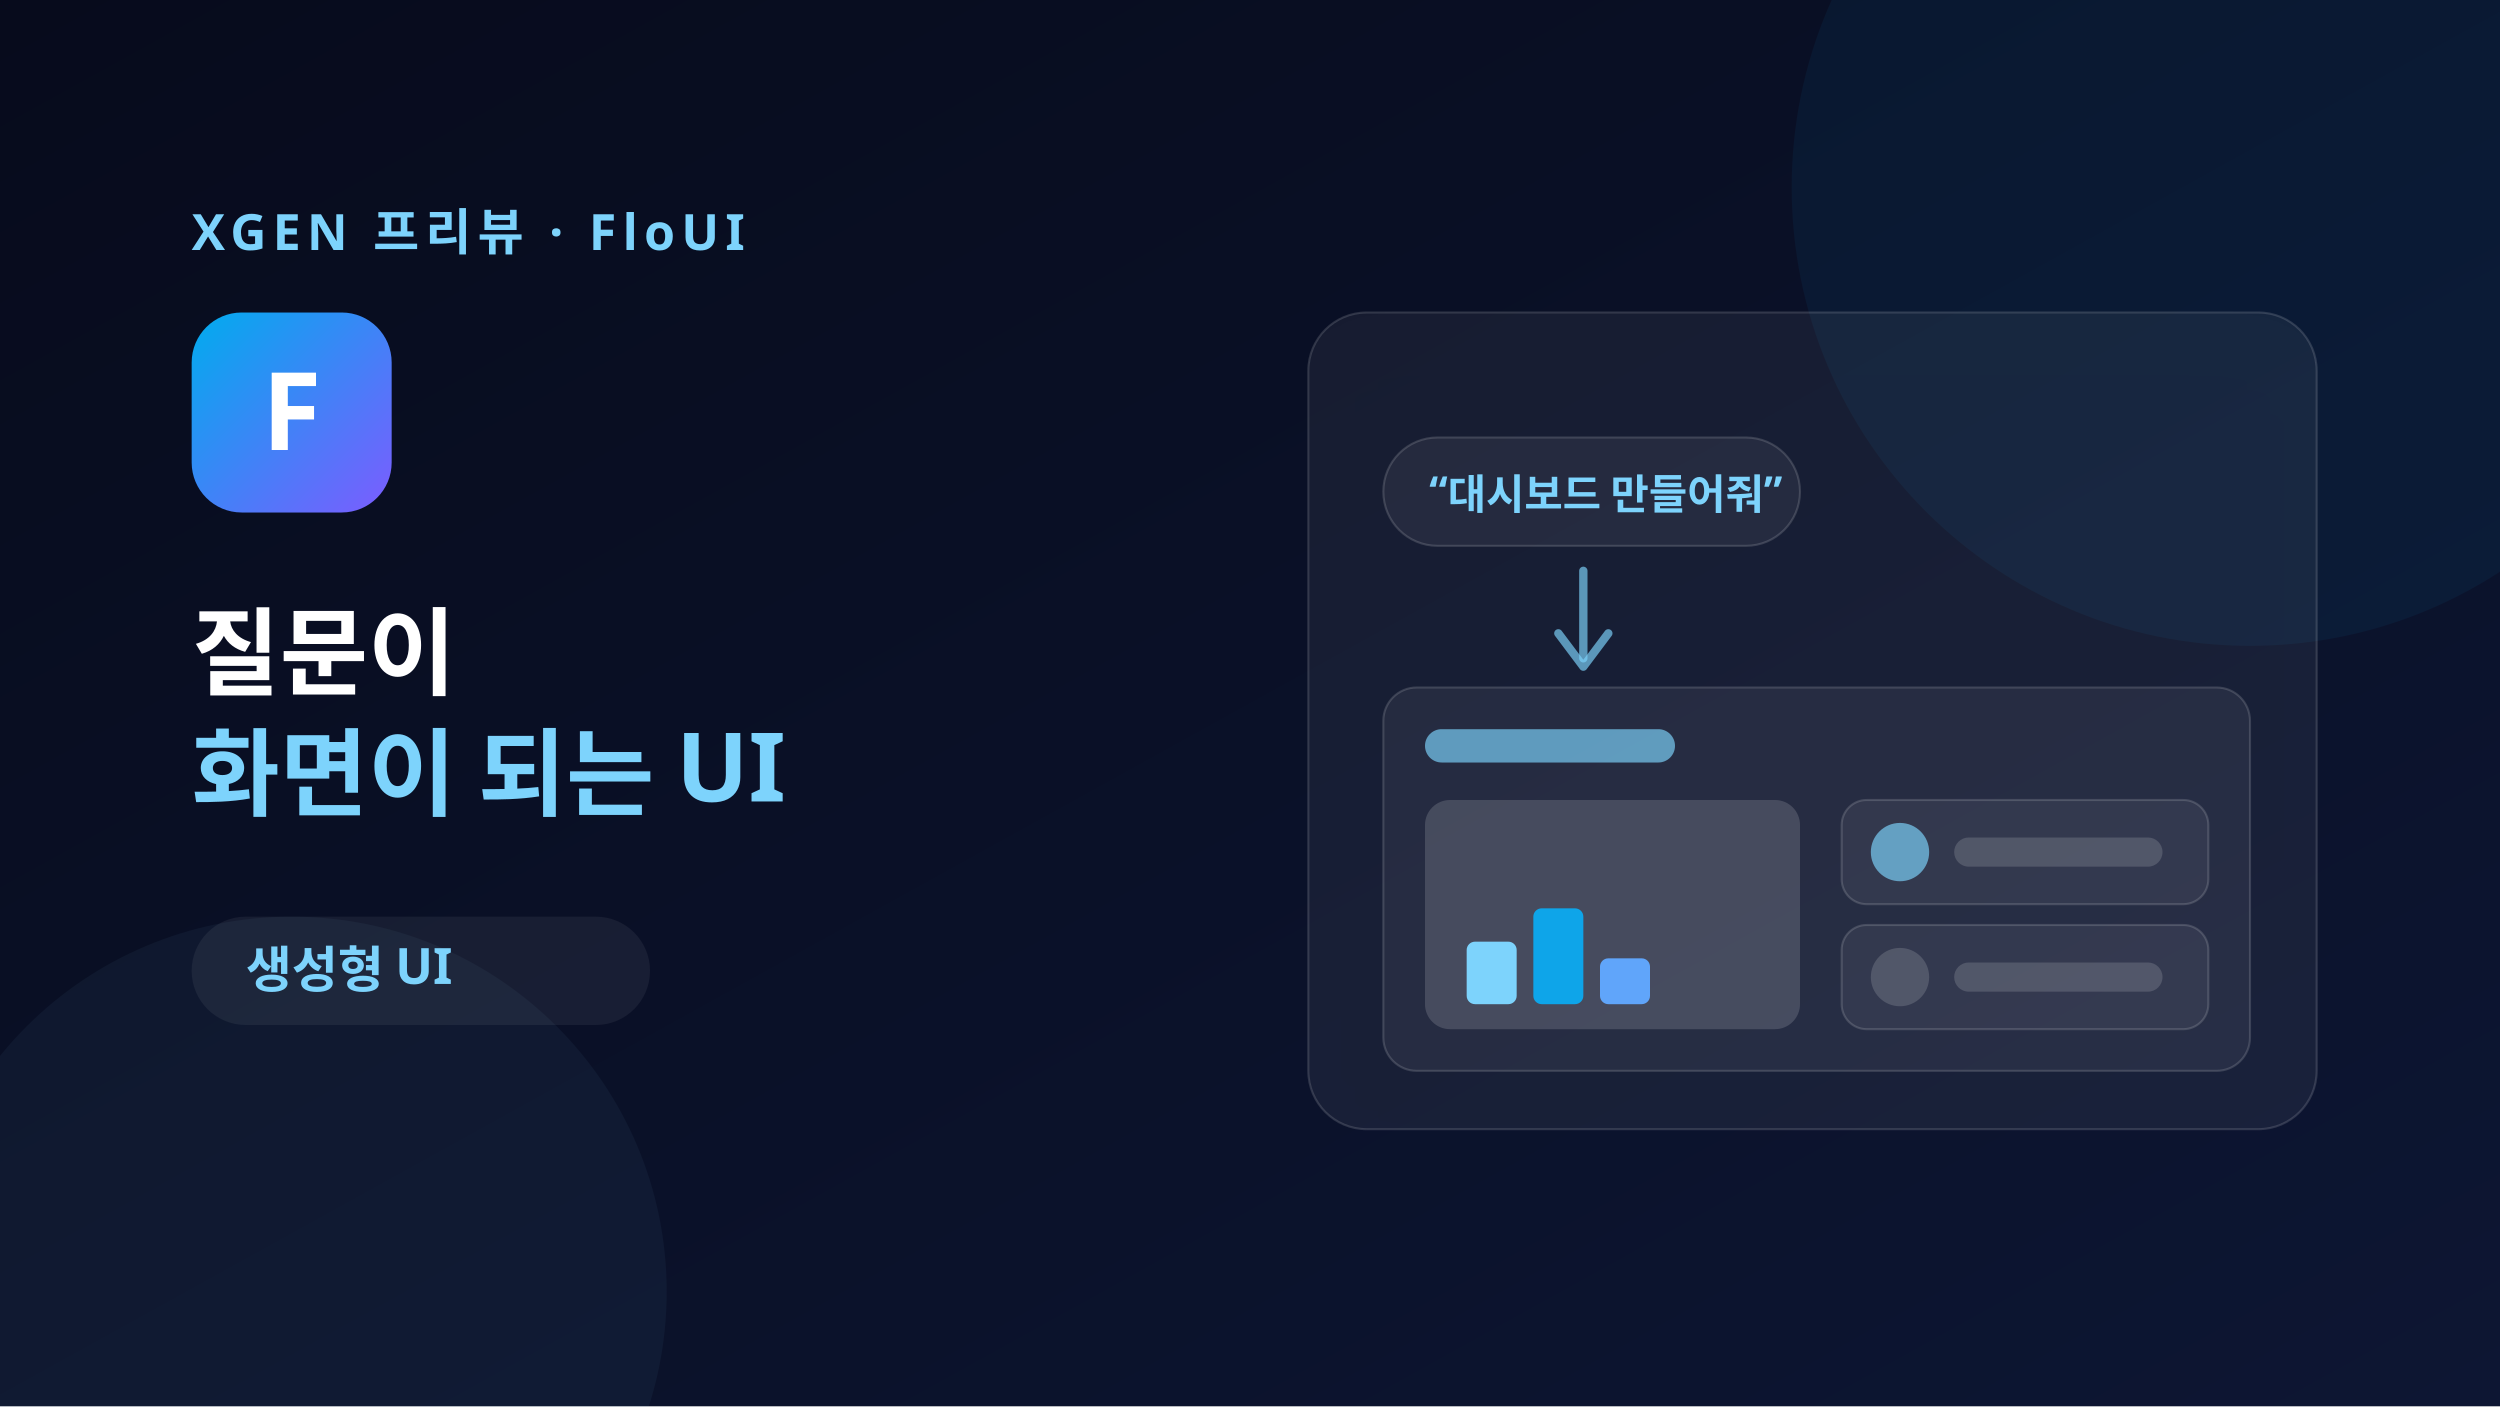
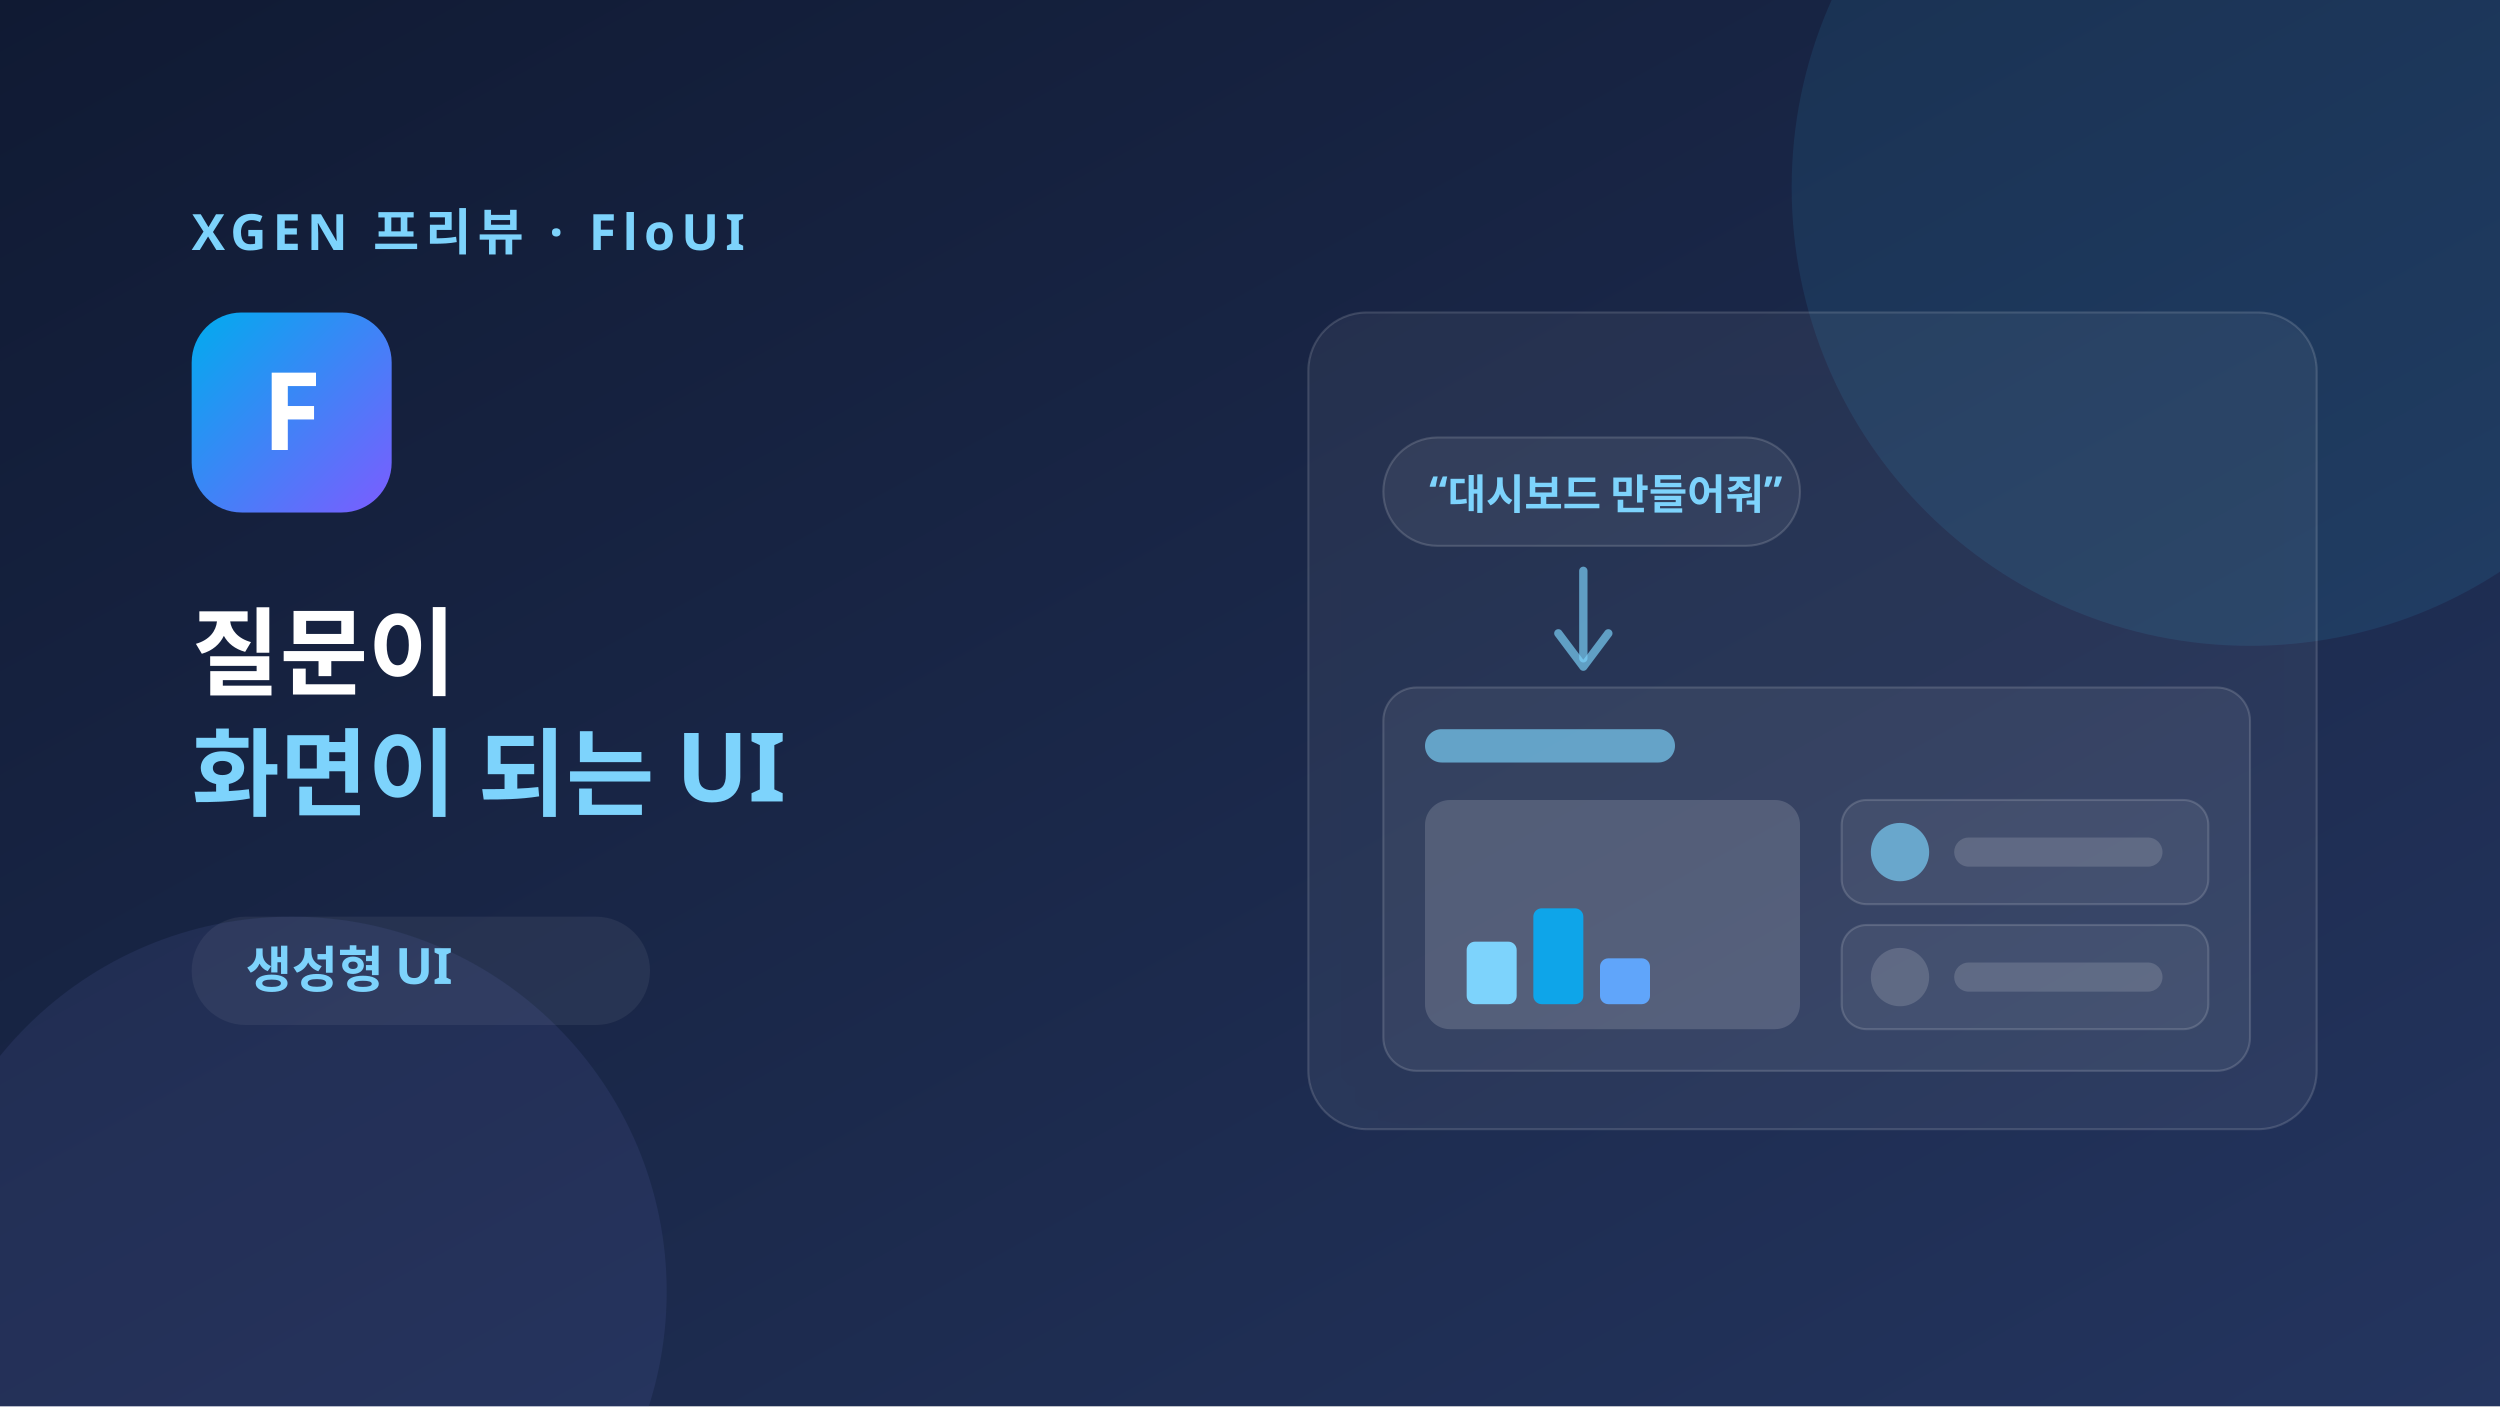
<svg xmlns="http://www.w3.org/2000/svg" viewBox="0 0 1200 675" role="img" aria-label="FloUI 질문이 곧 화면이 되는 생성형 UI">
  <defs>
    <linearGradient id="bg" x1="0" y1="0" x2="1" y2="1">
-       <stop offset="0" stop-color="#070b1c" />
-       <stop offset="1" stop-color="#0d1633" />
+       <stop offset="0" stop-color="#101a33" />
+       <stop offset="1" stop-color="#24355f" />
    </linearGradient>
    <linearGradient id="badge" x1="0" y1="0" x2="1" y2="1">
      <stop offset="0" stop-color="#00acee" />
      <stop offset="1" stop-color="#7c5cff" />
    </linearGradient>
    <filter id="sh" x="-20%" y="-20%" width="140%" height="140%">
      <feDropShadow dx="0" dy="14" stdDeviation="22" flood-color="#1e3a8a" flood-opacity="0.14" />
    </filter>
  </defs>
  <rect width="1200" height="675" fill="url(#bg)" />
-   <circle cx="1080" cy="90" r="220" fill="#0ea5e9" opacity="0.06" />
-   <circle cx="140" cy="620" r="180" fill="#7dd3fc" opacity="0.05" />
+   <circle cx="1080" cy="90" r="220" fill="#38bdf8" opacity="0.1" />
+   <circle cx="140" cy="620" r="180" fill="#818cf8" opacity="0.09" />
  <text x="92" y="120" font-family="Pretendard,'Pretendard Variable','Malgun Gothic','Apple SD Gothic Neo','Noto Sans KR',sans-serif" font-size="24" font-weight="700" letter-spacing="3" fill="#7dd3fc">XGEN 프리뷰 · FloUI</text>
  <rect x="92" y="150" width="96" height="96" rx="24" fill="url(#badge)" />
  <text x="140" y="216" text-anchor="middle" font-family="Pretendard,'Pretendard Variable','Malgun Gothic','Apple SD Gothic Neo','Noto Sans KR',sans-serif" font-size="52" font-weight="800" fill="#ffffff">F</text>
  <text x="92" y="330" font-family="Pretendard,'Pretendard Variable','Malgun Gothic','Apple SD Gothic Neo','Noto Sans KR',sans-serif" font-size="46" font-weight="800" fill="#ffffff">질문이</text>
  <text x="92" y="388" font-family="Pretendard,'Pretendard Variable','Malgun Gothic','Apple SD Gothic Neo','Noto Sans KR',sans-serif" font-size="46" font-weight="800" fill="#7dd3fc">화면이 되는 UI</text>
  <rect x="92" y="440" width="220" height="52" rx="26" fill="#ffffff0f" />
  <text x="118" y="474" font-family="Pretendard,'Pretendard Variable','Malgun Gothic','Apple SD Gothic Neo','Noto Sans KR',sans-serif" font-size="24" font-weight="700" fill="#7dd3fc">생성형 UI</text>
  <g filter="url(#sh)">
    <rect x="628" y="150" width="484" height="392" rx="28" fill="#ffffff0d" stroke="#ffffff24" />
  </g>
  <rect x="664" y="210" width="200" height="52" rx="26" fill="#ffffff0f" stroke="#ffffff26" />
  <text x="686" y="243" font-family="Pretendard,'Pretendard Variable','Malgun Gothic','Apple SD Gothic Neo','Noto Sans KR',sans-serif" font-size="20" font-weight="600" fill="#7dd3fc">“대시보드 만들어줘”</text>
  <path d="M760 274 L 760 316" fill="none" stroke="#7dd3fcaa" stroke-width="4" stroke-linecap="round" />
  <path d="M748 304 L 760 320 L 772 304" fill="none" stroke="#7dd3fcaa" stroke-width="4" stroke-linecap="round" stroke-linejoin="round" />
  <rect x="664" y="330" width="416" height="184" rx="16" fill="#ffffff0f" stroke="#ffffff26" />
  <rect x="684" y="350" width="120" height="16" rx="8" fill="#7dd3fcaa" />
  <rect x="684" y="384" width="180" height="110" rx="12" fill="#ffffff26" />
  <rect x="704" y="452" width="24" height="30" rx="4" fill="#7dd3fc" />
  <rect x="736" y="436" width="24" height="46" rx="4" fill="#0ea5e9" />
  <rect x="768" y="460" width="24" height="22" rx="4" fill="#60a5fa" />
  <rect x="884" y="384" width="176" height="50" rx="12" fill="#ffffff0f" stroke="#ffffff26" />
  <rect x="884" y="444" width="176" height="50" rx="12" fill="#ffffff0f" stroke="#ffffff26" />
  <circle cx="912" cy="409" r="14" fill="#7dd3fcaa" />
  <circle cx="912" cy="469" r="14" fill="#ffffff26" />
  <rect x="938" y="402" width="100" height="14" rx="7" fill="#ffffff26" />
  <rect x="938" y="462" width="100" height="14" rx="7" fill="#ffffff26" />
</svg>
